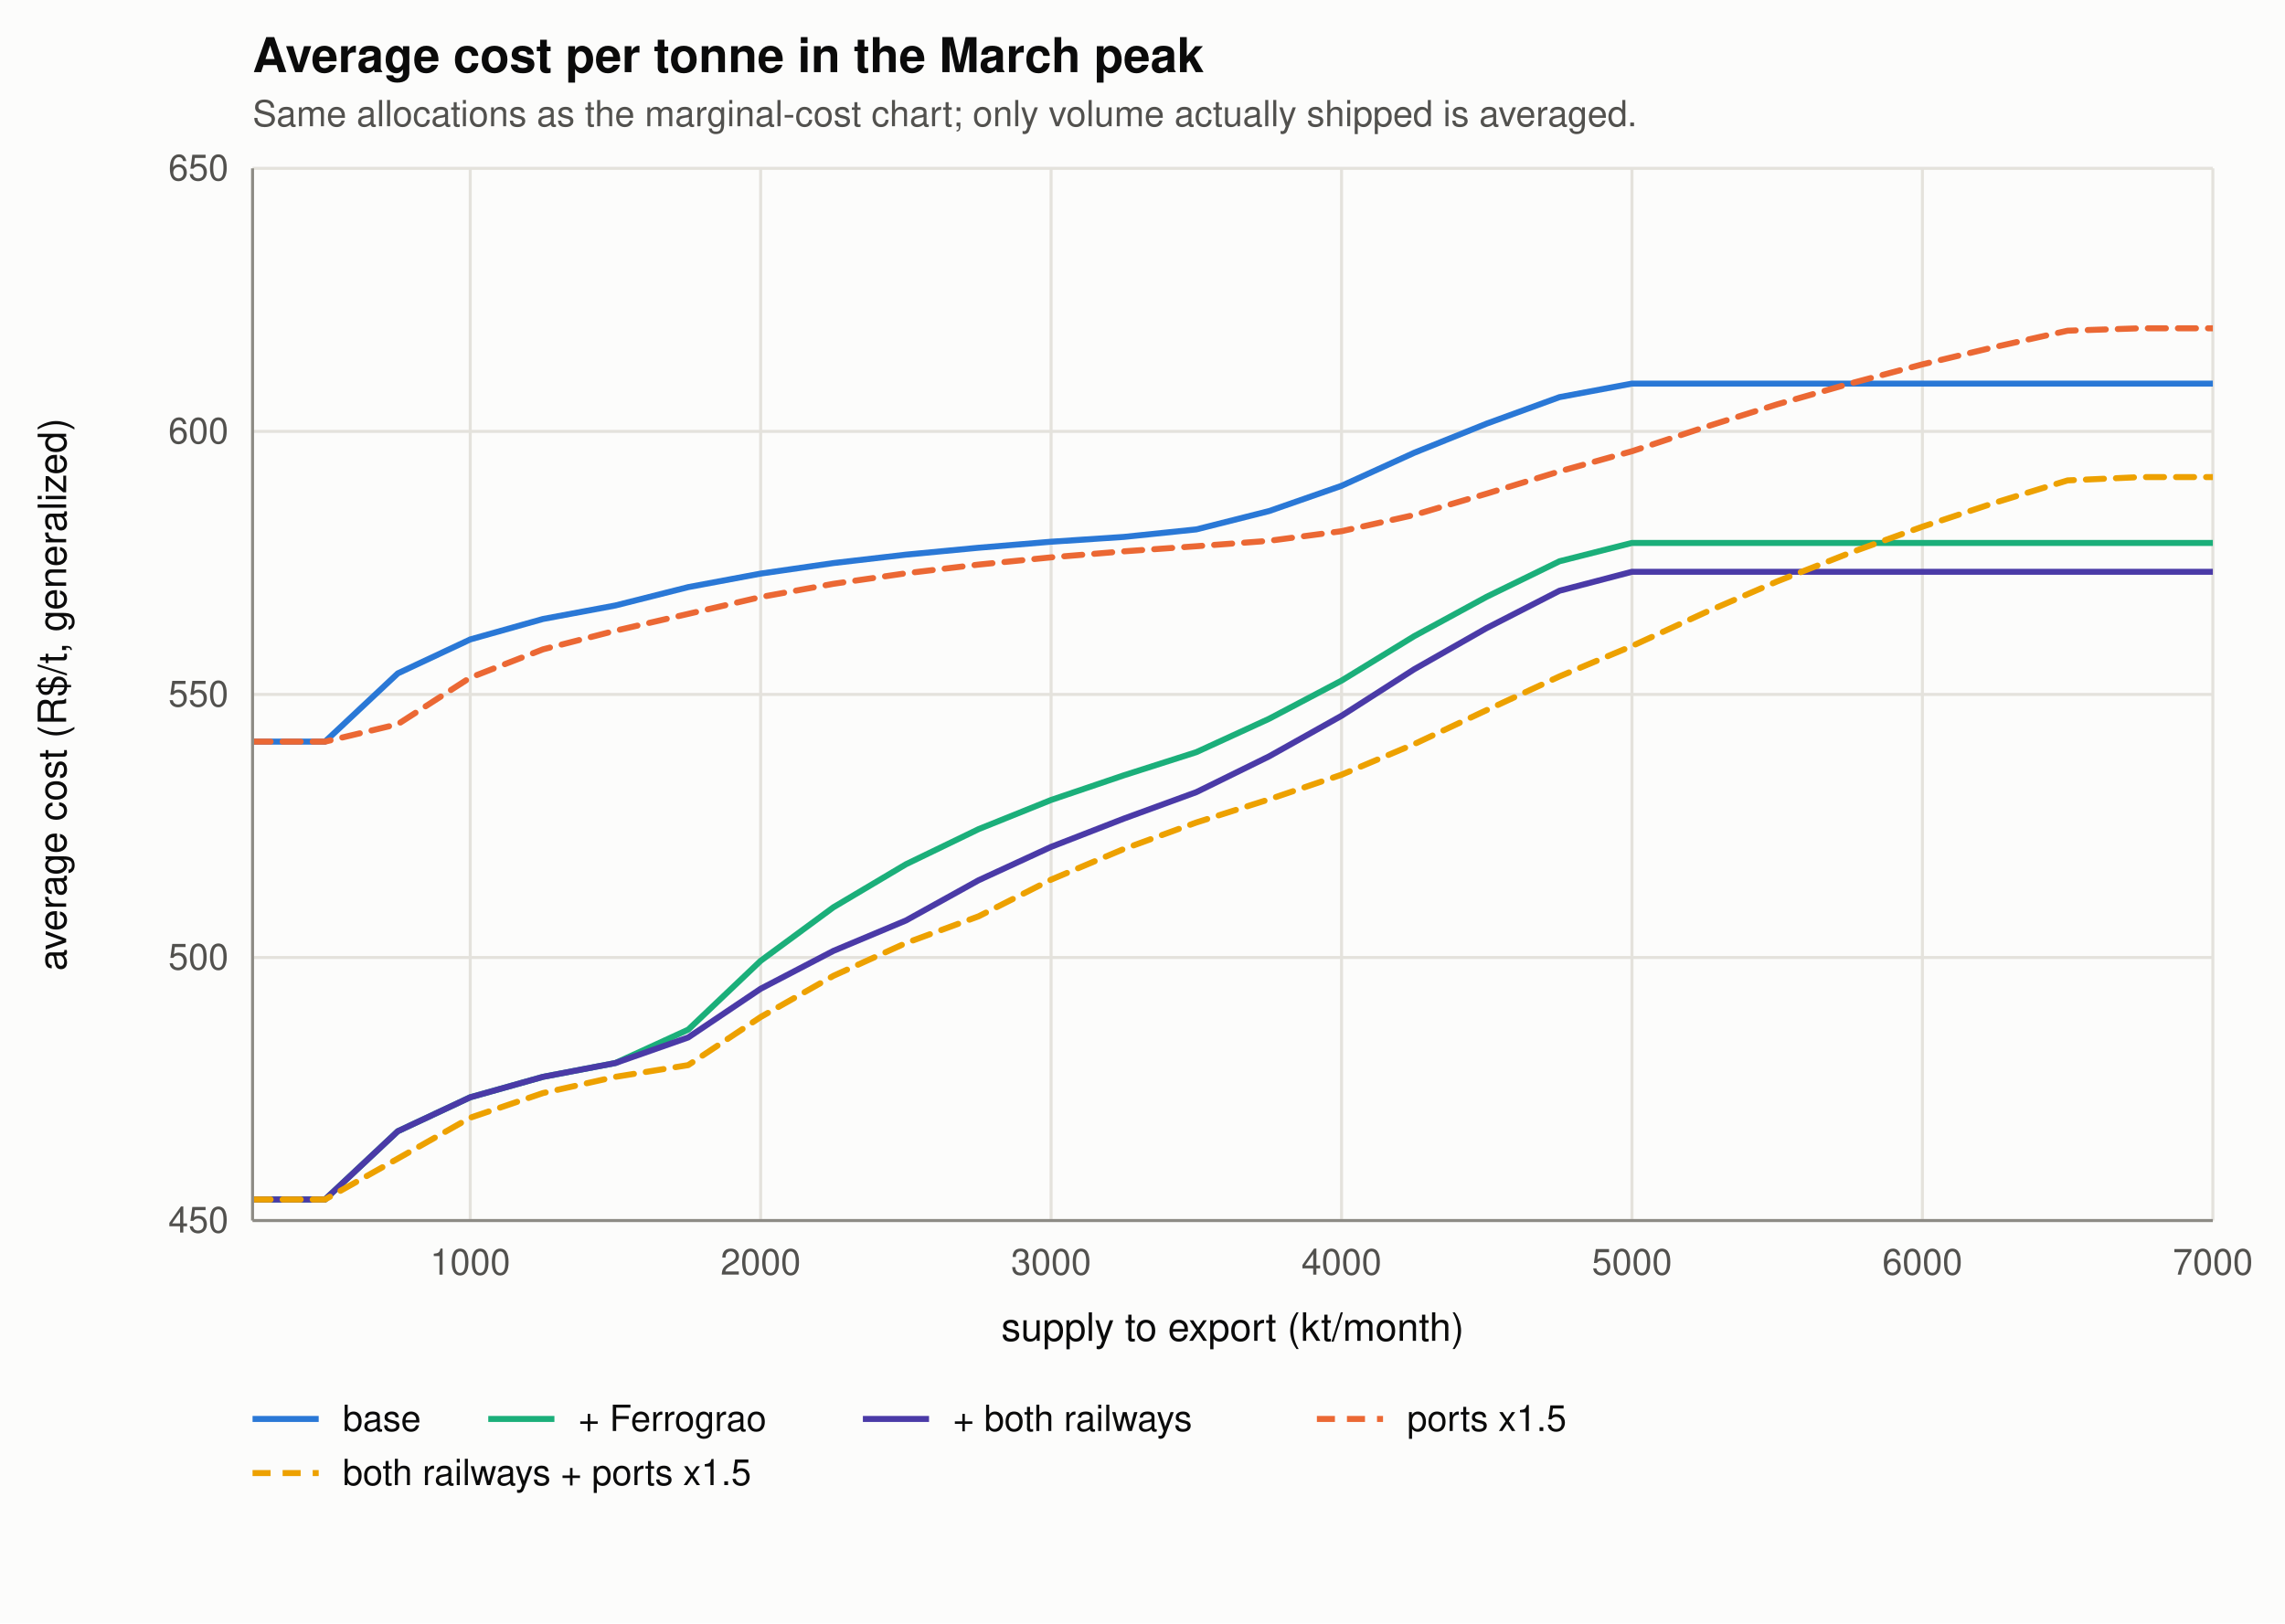
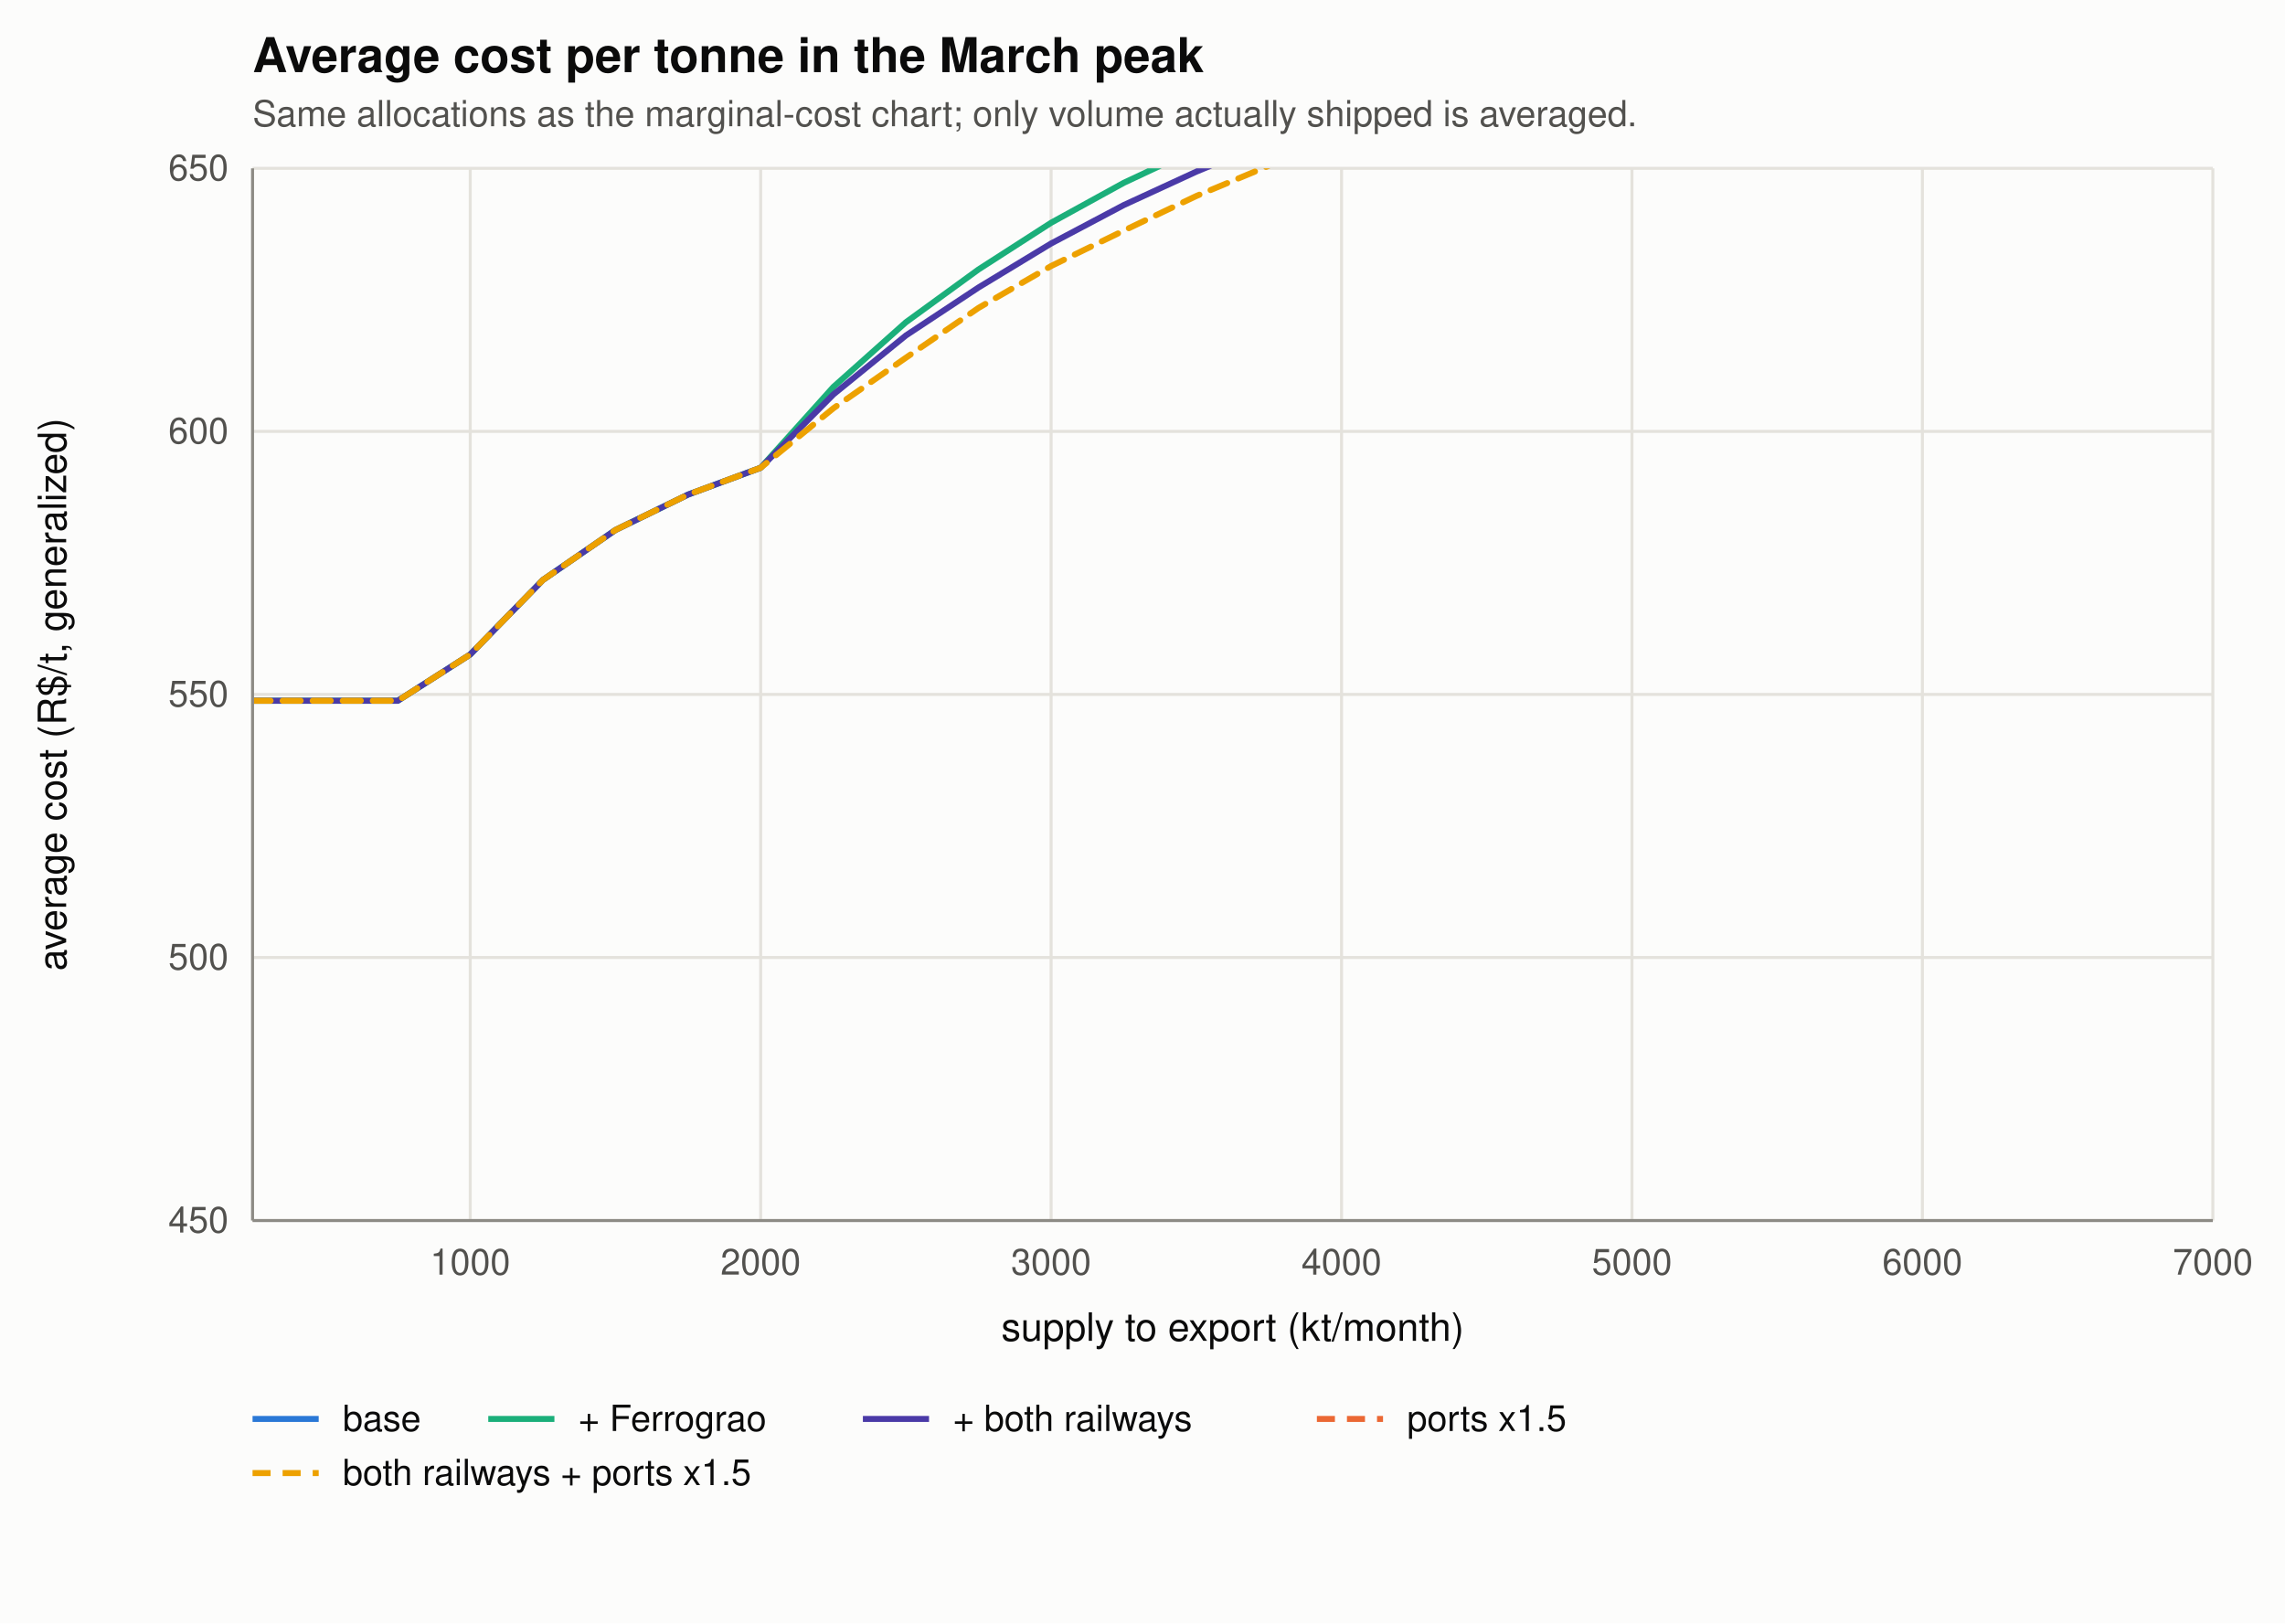
<svg xmlns="http://www.w3.org/2000/svg" viewBox="0 0 760 540" width="760" height="540" font-family="-apple-system, Segoe UI, Helvetica, Arial, sans-serif">
  <rect width="760" height="540" fill="#fcfcfb" />
  <text x="84" y="24" text-anchor="start" font-size="16" fill="#0b0b0b">
    <tspan font-weight="600">Average cost per tonne in the March peak</tspan>
  </text>
  <text x="84" y="42" text-anchor="start" font-size="12" fill="#52514e">Same allocations as the marginal-cost chart; only volume actually shipped is averaged.</text>
  <defs>
    <clipPath id="plot">
      <rect x="84" y="56" width="652" height="350" />
    </clipPath>
  </defs>
  <line x1="156.4" y1="56" x2="156.4" y2="406" stroke="#e4e2dc" stroke-width="1" />
  <text x="156.4" y="424" text-anchor="middle" font-size="12" fill="#52514e">1000</text>
  <line x1="253" y1="56" x2="253" y2="406" stroke="#e4e2dc" stroke-width="1" />
  <text x="253" y="424" text-anchor="middle" font-size="12" fill="#52514e">2000</text>
  <line x1="349.6" y1="56" x2="349.6" y2="406" stroke="#e4e2dc" stroke-width="1" />
  <text x="349.6" y="424" text-anchor="middle" font-size="12" fill="#52514e">3000</text>
  <line x1="446.2" y1="56" x2="446.2" y2="406" stroke="#e4e2dc" stroke-width="1" />
  <text x="446.2" y="424" text-anchor="middle" font-size="12" fill="#52514e">4000</text>
  <line x1="542.8" y1="56" x2="542.8" y2="406" stroke="#e4e2dc" stroke-width="1" />
  <text x="542.8" y="424" text-anchor="middle" font-size="12" fill="#52514e">5000</text>
  <line x1="639.4" y1="56" x2="639.4" y2="406" stroke="#e4e2dc" stroke-width="1" />
  <text x="639.4" y="424" text-anchor="middle" font-size="12" fill="#52514e">6000</text>
  <line x1="736" y1="56" x2="736" y2="406" stroke="#e4e2dc" stroke-width="1" />
  <text x="736" y="424" text-anchor="middle" font-size="12" fill="#52514e">7000</text>
  <line x1="84" y1="406" x2="736" y2="406" stroke="#e4e2dc" stroke-width="1" />
  <text x="76" y="410" text-anchor="end" font-size="12" fill="#52514e">450</text>
  <line x1="84" y1="318.5" x2="736" y2="318.5" stroke="#e4e2dc" stroke-width="1" />
  <text x="76" y="322.5" text-anchor="end" font-size="12" fill="#52514e">500</text>
  <line x1="84" y1="231" x2="736" y2="231" stroke="#e4e2dc" stroke-width="1" />
  <text x="76" y="235" text-anchor="end" font-size="12" fill="#52514e">550</text>
  <line x1="84" y1="143.5" x2="736" y2="143.5" stroke="#e4e2dc" stroke-width="1" />
  <text x="76" y="147.5" text-anchor="end" font-size="12" fill="#52514e">600</text>
  <line x1="84" y1="56" x2="736" y2="56" stroke="#e4e2dc" stroke-width="1" />
  <text x="76" y="60" text-anchor="end" font-size="12" fill="#52514e">650</text>
  <g clip-path="url(#plot)">
-     <path d="M84 246.7 L108.1 246.7 L132.3 224 L156.4 212.7 L180.6 205.9 L204.7 201.4 L228.9 195.3 L253 190.8 L277.2 187.3 L301.3 184.5 L325.5 182.2 L349.6 180.2 L373.8 178.6 L397.9 176.1 L422.1 170 L446.2 161.6 L470.4 150.6 L494.5 140.9 L518.7 132.1 L542.8 127.6 L567 127.6 L591.1 127.6 L615.3 127.6 L639.4 127.6 L663.6 127.6 L687.7 127.6 L711.9 127.6 L736 127.6 " fill="none" stroke="#2a78d6" stroke-width="2" stroke-linejoin="round" stroke-linecap="round" stroke-dasharray="" />
-     <path d="M84 399 L108.1 399 L132.3 376.3 L156.4 365 L180.6 358.2 L204.7 353.6 L228.9 342.5 L253 319.6 L277.2 301.8 L301.3 287.5 L325.5 275.8 L349.6 266.1 L373.8 257.9 L397.9 250.2 L422.1 239.1 L446.2 226.4 L470.4 211.6 L494.5 198.5 L518.7 186.7 L542.8 180.6 L567 180.6 L591.1 180.6 L615.3 180.6 L639.4 180.6 L663.6 180.6 L687.7 180.6 L711.9 180.6 L736 180.6 " fill="none" stroke="#1baf7a" stroke-width="2" stroke-linejoin="round" stroke-linecap="round" stroke-dasharray="" />
-     <path d="M84 399 L108.1 399 L132.3 376.3 L156.4 365 L180.6 358.2 L204.7 353.6 L228.9 345.1 L253 328.9 L277.2 316.3 L301.3 306.2 L325.5 292.8 L349.6 281.7 L373.8 272.3 L397.9 263.5 L422.1 251.6 L446.2 238.1 L470.4 222.6 L494.5 208.9 L518.7 196.5 L542.8 190.2 L567 190.2 L591.1 190.2 L615.3 190.2 L639.4 190.2 L663.6 190.2 L687.7 190.2 L711.9 190.2 L736 190.2 " fill="none" stroke="#4a3aa7" stroke-width="2" stroke-linejoin="round" stroke-linecap="round" stroke-dasharray="" />
-     <path d="M84 246.7 L108.1 246.7 L132.3 240.9 L156.4 225.4 L180.6 216 L204.7 209.8 L228.9 204.2 L253 198.6 L277.2 194.2 L301.3 190.7 L325.5 187.8 L349.6 185.4 L373.8 183.4 L397.9 181.7 L422.1 179.9 L446.2 176.7 L470.4 171.3 L494.5 164.2 L518.7 156.8 L542.8 150.1 L567 142.1 L591.1 134.5 L615.3 127.6 L639.4 121.2 L663.6 115.4 L687.7 110 L711.9 109.2 L736 109.2 " fill="none" stroke="#eb6834" stroke-width="2" stroke-linejoin="round" stroke-linecap="round" stroke-dasharray="6 4" />
-     <path d="M84 399 L108.1 399 L132.3 385.4 L156.4 371.8 L180.6 363.6 L204.7 358.2 L228.9 354.3 L253 338.3 L277.2 324.6 L301.3 313.7 L325.5 304.8 L349.6 292.6 L373.8 282.4 L397.9 273.6 L422.1 265.9 L446.2 257.7 L470.4 247.5 L494.5 236.2 L518.7 225 L542.8 214.9 L567 203.8 L591.1 193.4 L615.3 183.9 L639.4 175.2 L663.6 167.2 L687.7 159.8 L711.9 158.7 L736 158.7 " fill="none" stroke="#eda100" stroke-width="2" stroke-linejoin="round" stroke-linecap="round" stroke-dasharray="6 4" />
+     <path d="M84 41.5 L108.1 41.5 L132.3 41.5 L156.4 27.4 L180.6 4.6 L204.7 -10.6 L228.9 -21.9 L253 -31.4 L277.2 -38.9 L301.3 -44.8 L325.5 -49.6 L349.6 -53.7 L373.8 -57.1 L397.9 -60.1 L422.1 -62.6 L446.2 -65.1 L470.4 -67.3 L494.5 -69.3 L518.7 -71.1 L542.8 -72.8 L567 -74.2 L591.1 -75.6 L615.3 -76.8 L639.4 -81.4 L663.6 -87.2 L687.7 -92.6 L711.9 -99.7 L736 -101.1 " fill="none" stroke="#2a78d6" stroke-width="2" stroke-linejoin="round" stroke-linecap="round" stroke-dasharray="" />
+     <path d="M84 233.1 L108.1 233.1 L132.3 233.1 L156.4 217.7 L180.6 192.9 L204.7 176.3 L228.9 164.5 L253 155.6 L277.2 128.7 L301.3 107.2 L325.5 89.6 L349.6 74.1 L373.8 60.8 L397.9 49.5 L422.1 39.6 L446.2 30.8 L470.4 22.9 L494.5 15.8 L518.7 9.5 L542.8 3.9 L567 -1.2 L591.1 -5.9 L615.3 -10.1 L639.4 -17.5 L663.6 -25.9 L687.7 -33.6 L711.9 -42.9 L736 -44.8 " fill="none" stroke="#1baf7a" stroke-width="2" stroke-linejoin="round" stroke-linecap="round" stroke-dasharray="" />
+     <path d="M84 233.1 L108.1 233.1 L132.3 233.1 L156.4 217.7 L180.6 192.9 L204.7 176.3 L228.9 164.5 L253 155.6 L277.2 131.2 L301.3 111.6 L325.5 95.6 L349.6 81 L373.8 68.2 L397.9 57.1 L422.1 47.1 L446.2 38 L470.4 30 L494.5 22.9 L518.7 16.4 L542.8 10.4 L567 5 L591.1 0.1 L615.3 -4.5 L639.4 -12.1 L663.6 -20.7 L687.7 -28.6 L711.9 -38.1 L736 -40 " fill="none" stroke="#4a3aa7" stroke-width="2" stroke-linejoin="round" stroke-linecap="round" stroke-dasharray="" />
+     <path d="M84 41.5 L108.1 41.5 L132.3 41.5 L156.4 34.4 L180.6 23 L204.7 8.4 L228.9 -5.2 L253 -15.4 L277.2 -23.9 L301.3 -31.3 L325.5 -37.4 L349.6 -42.5 L373.8 -46.8 L397.9 -50.5 L422.1 -53.6 L446.2 -56.4 L470.4 -58.9 L494.5 -61.3 L518.7 -63.6 L542.8 -65.6 L567 -67.4 L591.1 -69 L615.3 -70.5 L639.4 -71.9 L663.6 -73.2 L687.7 -78.6 L711.9 -84.1 L736 -89.2 " fill="none" stroke="#eb6834" stroke-width="2" stroke-linejoin="round" stroke-linecap="round" stroke-dasharray="6 4" />
+     <path d="M84 233.1 L108.1 233.1 L132.3 233.1 L156.4 217.7 L180.6 192.9 L204.7 176.3 L228.9 164.5 L253 155.6 L277.2 135.8 L301.3 119 L325.5 102.4 L349.6 88.5 L373.8 76.7 L397.9 65.2 L422.1 55.1 L446.2 46.3 L470.4 37.9 L494.5 30.4 L518.7 23.6 L542.8 17.5 L567 11.9 L591.1 6.6 L615.3 1.8 L639.4 -2.6 L663.6 -6.6 L687.7 -14.6 L711.9 -22.5 L736 -29.8 " fill="none" stroke="#eda100" stroke-width="2" stroke-linejoin="round" stroke-linecap="round" stroke-dasharray="6 4" />
  </g>
  <line x1="84" y1="406" x2="736" y2="406" stroke="#8d8b85" stroke-width="1" />
  <line x1="84" y1="56" x2="84" y2="406" stroke="#8d8b85" stroke-width="1" />
  <text x="410" y="446" text-anchor="middle" font-size="13" fill="#0b0b0b">supply to export (kt/month)</text>
  <text transform="translate(22 231) rotate(-90)" text-anchor="middle" font-size="13" fill="#0b0b0b">average cost (R$/t, generalized)</text>
  <line x1="84" y1="472" x2="106" y2="472" stroke="#2a78d6" stroke-width="2" stroke-dasharray="" />
  <text x="114" y="476" text-anchor="start" font-size="12" fill="#0b0b0b">base</text>
  <line x1="162.4" y1="472" x2="184.4" y2="472" stroke="#1baf7a" stroke-width="2" stroke-dasharray="" />
  <text x="192.4" y="476" text-anchor="start" font-size="12" fill="#0b0b0b">+ Ferrograo</text>
  <line x1="287" y1="472" x2="309" y2="472" stroke="#4a3aa7" stroke-width="2" stroke-dasharray="" />
  <text x="317" y="476" text-anchor="start" font-size="12" fill="#0b0b0b">+ both railways</text>
  <line x1="438" y1="472" x2="460" y2="472" stroke="#eb6834" stroke-width="2" stroke-dasharray="6 4" />
  <text x="468" y="476" text-anchor="start" font-size="12" fill="#0b0b0b">ports x1.5</text>
  <line x1="84" y1="490" x2="106" y2="490" stroke="#eda100" stroke-width="2" stroke-dasharray="6 4" />
  <text x="114" y="494" text-anchor="start" font-size="12" fill="#0b0b0b">both railways + ports x1.5</text>
</svg>
